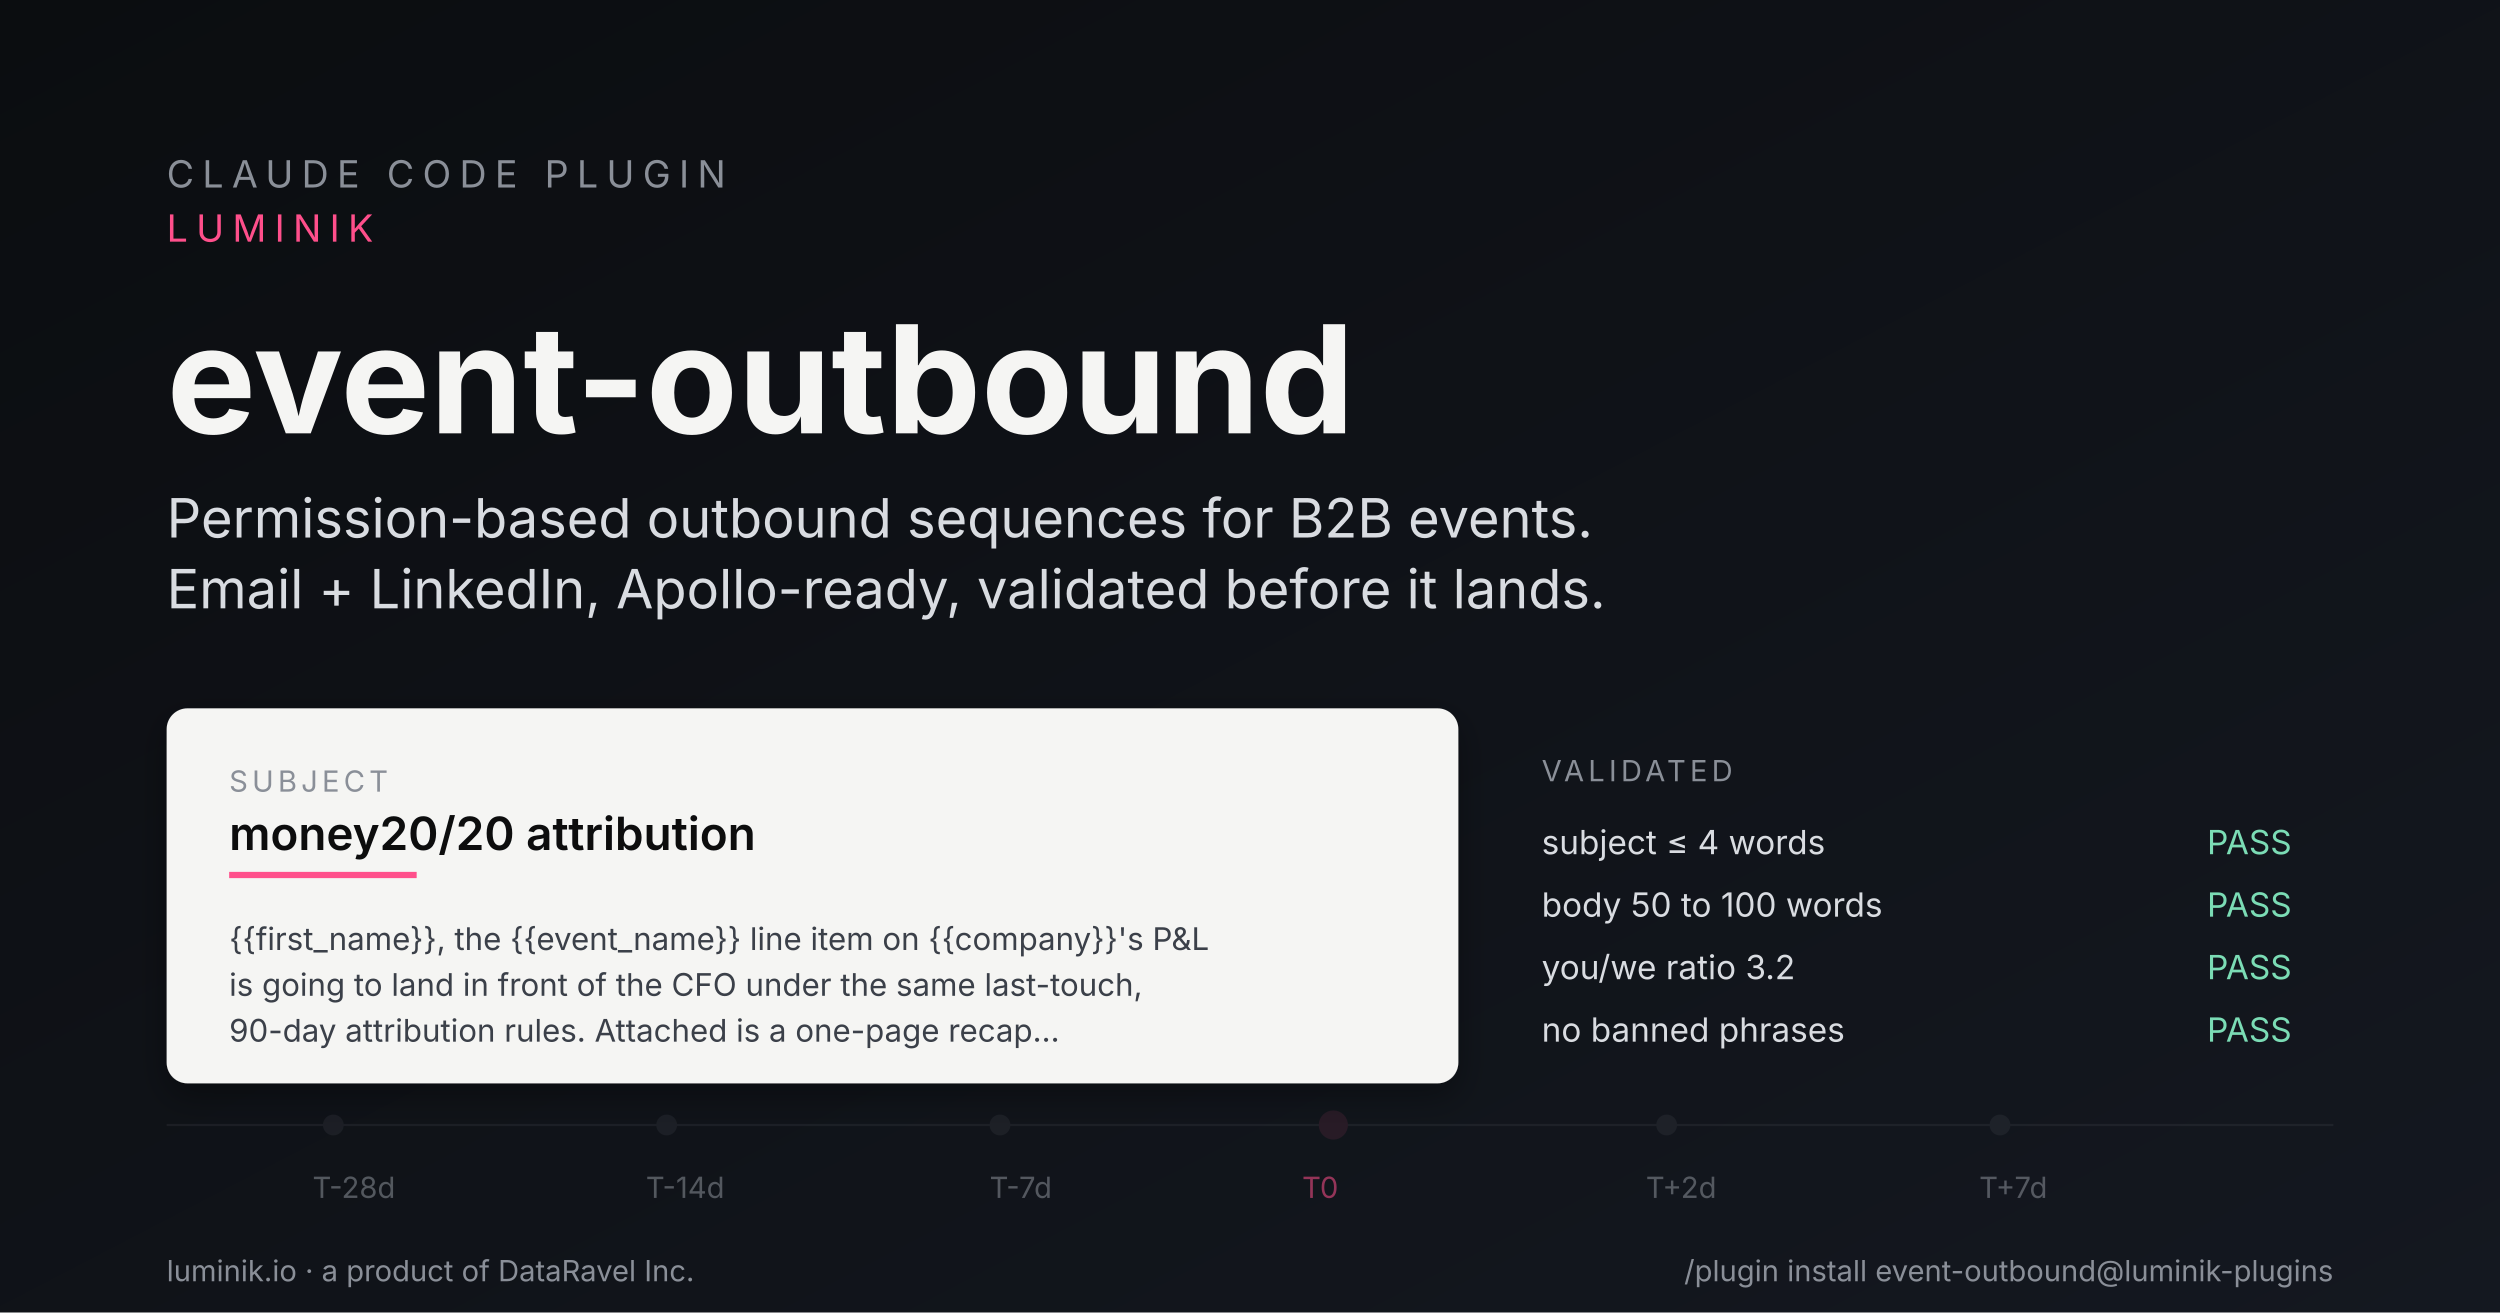
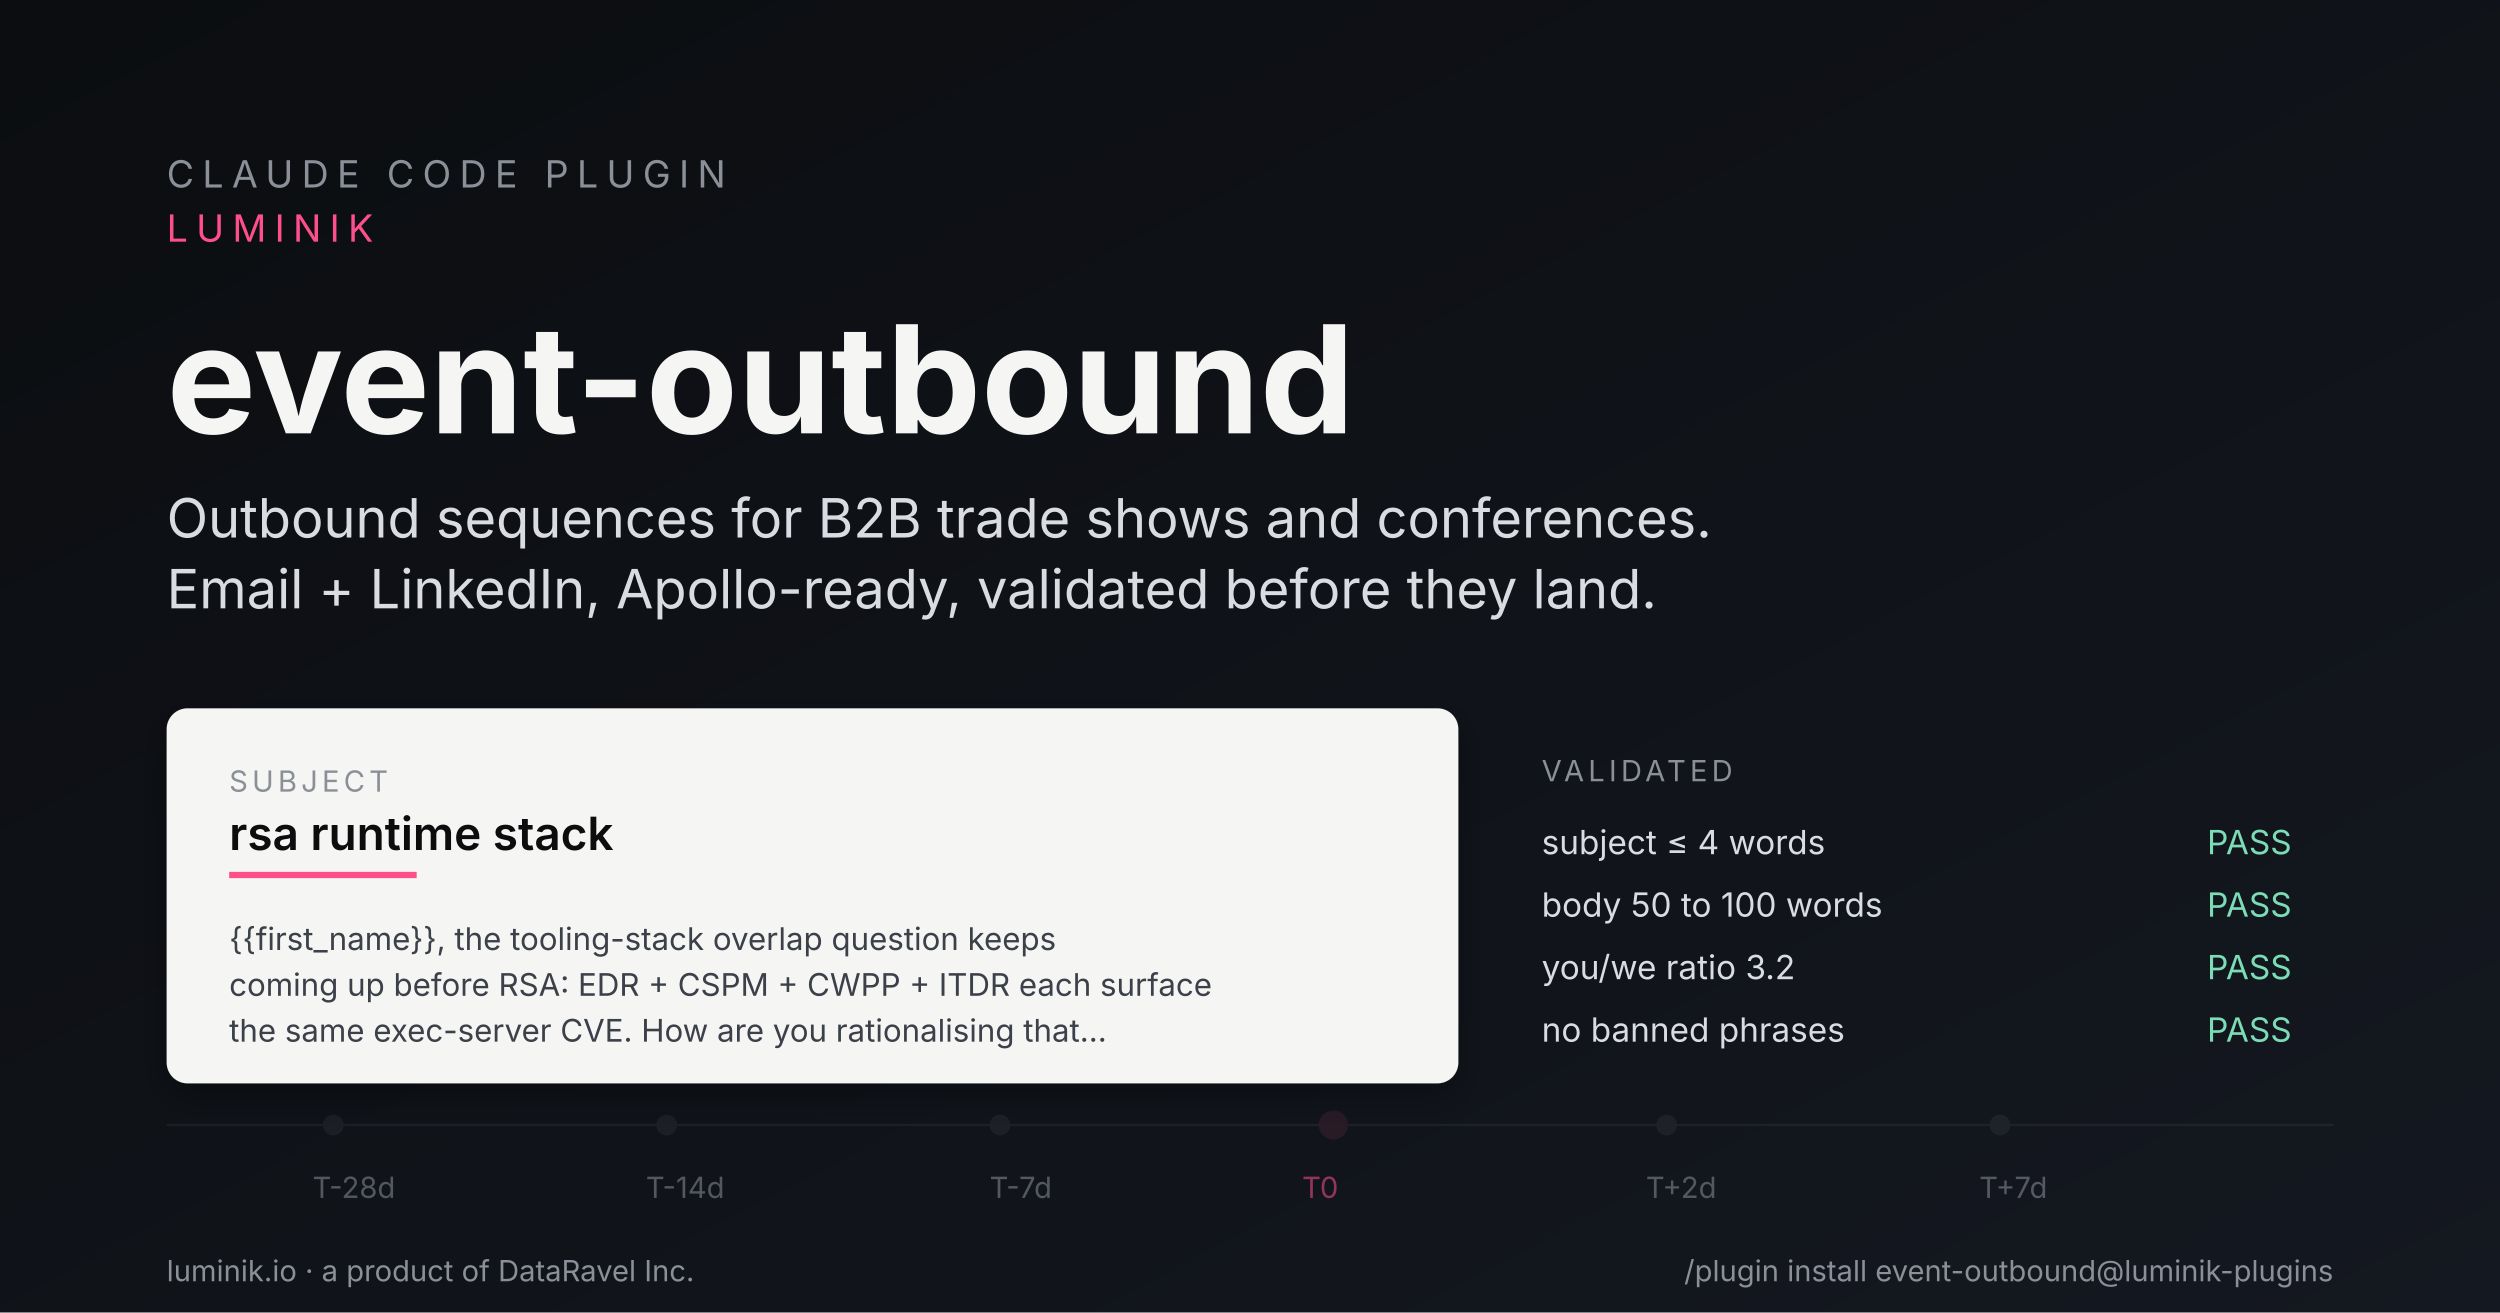
<svg xmlns="http://www.w3.org/2000/svg" width="1200" height="630" viewBox="0 0 1200 630">
  <defs>
    <linearGradient id="bg" x1="0" y1="0" x2="1" y2="1">
      <stop offset="0" stop-color="#0B0D10" />
      <stop offset="1" stop-color="#141820" />
    </linearGradient>
    <filter id="paperShadow" x="-20%" y="-20%" width="140%" height="140%">
      <feGaussianBlur in="SourceAlpha" stdDeviation="8" />
      <feOffset dx="0" dy="6" result="offsetblur" />
      <feComponentTransfer>
        <feFuncA type="linear" slope="0.35" />
      </feComponentTransfer>
      <feMerge>
        <feMergeNode />
        <feMergeNode in="SourceGraphic" />
      </feMerge>
    </filter>
  </defs>
  <rect width="1200" height="630" fill="url(#bg)" />
  <g opacity="0.10" stroke="#8A8F98" stroke-width="1">
    <line x1="80" y1="540" x2="1120" y2="540" />
    <circle cx="160" cy="540" r="5" fill="#8A8F98" stroke="none" />
    <circle cx="320" cy="540" r="5" fill="#8A8F98" stroke="none" />
    <circle cx="480" cy="540" r="5" fill="#8A8F98" stroke="none" />
    <circle cx="640" cy="540" r="7" fill="#FF4F8B" stroke="none" />
    <circle cx="800" cy="540" r="5" fill="#8A8F98" stroke="none" />
    <circle cx="960" cy="540" r="5" fill="#8A8F98" stroke="none" />
  </g>
  <g fill="#8A8F98" font-family="Inter, Helvetica, Arial, sans-serif" font-size="14" opacity="0.55">
    <text x="150" y="575">T-28d</text>
    <text x="310" y="575">T-14d</text>
    <text x="475" y="575">T-7d</text>
    <text x="625" y="575" fill="#FF4F8B" opacity="1">T0</text>
    <text x="790" y="575">T+2d</text>
    <text x="950" y="575">T+7d</text>
  </g>
  <g font-family="Inter, Helvetica, Arial, sans-serif" fill="#8A8F98">
    <text x="80" y="90" font-size="18" letter-spacing="4">CLAUDE CODE PLUGIN</text>
    <text x="80" y="116" font-size="18" letter-spacing="4" fill="#FF4F8B">LUMINIK</text>
  </g>
  <text x="80" y="208" font-family="Inter, Helvetica, Arial, sans-serif" font-size="72" font-weight="700" fill="#F5F5F3">event-outbound</text>
-   <text x="80" y="258" font-family="Inter, Helvetica, Arial, sans-serif" font-size="26" fill="#D9DCE1">Permission-based outbound sequences for B2B events.</text>
-   <text x="80" y="292" font-family="Inter, Helvetica, Arial, sans-serif" font-size="26" fill="#D9DCE1">Email + LinkedIn, Apollo-ready, validated before it lands.</text>
+   <text x="80" y="258" font-family="Inter, Helvetica, Arial, sans-serif" font-size="26" fill="#D9DCE1">Outbound sequences for B2B trade shows and conferences.</text>
+   <text x="80" y="292" font-family="Inter, Helvetica, Arial, sans-serif" font-size="26" fill="#D9DCE1">Email + LinkedIn, Apollo-ready, validated before they land.</text>
  <g filter="url(#paperShadow)">
    <rect x="80" y="340" width="620" height="180" rx="10" fill="#F5F5F3" />
    <text x="110" y="380" font-family="Inter, Helvetica, Arial, sans-serif" font-size="14" fill="#8A8F98" letter-spacing="2">SUBJECT</text>
-     <text x="110" y="408" font-family="Inter, Helvetica, Arial, sans-serif" font-size="22" font-weight="600" fill="#0B0D10">money20/20 attribution</text>
+     <text x="110" y="408" font-family="Inter, Helvetica, Arial, sans-serif" font-size="22" font-weight="600" fill="#0B0D10">rsa runtime stack</text>
    <line x1="110" y1="420" x2="200" y2="420" stroke="#FF4F8B" stroke-width="3" />
-     <text x="110" y="456" font-family="Inter, Helvetica, Arial, sans-serif" font-size="15" fill="#3A3F48">{{first_name}}, the {{event_name}} line item on {{company}}'s P&amp;L</text>
-     <text x="110" y="478" font-family="Inter, Helvetica, Arial, sans-serif" font-size="15" fill="#3A3F48">is going to land in front of the CFO under the same last-touch,</text>
-     <text x="110" y="500" font-family="Inter, Helvetica, Arial, sans-serif" font-size="15" fill="#3A3F48">90-day attribution rules. Attached is a one-page recap...</text>
+     <text x="110" y="456" font-family="Inter, Helvetica, Arial, sans-serif" font-size="15" fill="#3A3F48">{{first_name}}, the tooling-stack overlap question keeps</text>
+     <text x="110" y="478" font-family="Inter, Helvetica, Arial, sans-serif" font-size="15" fill="#3A3F48">coming up before RSA: EDR + CSPM + CWPP + ITDR each surface</text>
+     <text x="110" y="500" font-family="Inter, Helvetica, Arial, sans-serif" font-size="15" fill="#3A3F48">the same exec-server CVE. How are you rationalising that...</text>
  </g>
  <g font-family="Inter, Helvetica, Arial, sans-serif">
    <text x="740" y="375" font-size="14" fill="#8A8F98" letter-spacing="2">VALIDATED</text>
    <g font-size="16" fill="#D9DCE1">
      <text x="740" y="410">subject ≤ 4 words</text>
      <text x="1100" y="410" text-anchor="end" fill="#7BDCB5">PASS</text>
      <text x="740" y="440">body 50 to 100 words</text>
      <text x="1100" y="440" text-anchor="end" fill="#7BDCB5">PASS</text>
      <text x="740" y="470">you/we ratio 3.2</text>
      <text x="1100" y="470" text-anchor="end" fill="#7BDCB5">PASS</text>
      <text x="740" y="500">no banned phrases</text>
      <text x="1100" y="500" text-anchor="end" fill="#7BDCB5">PASS</text>
    </g>
  </g>
  <g font-family="Inter, Helvetica, Arial, sans-serif" fill="#8A8F98">
    <text x="80" y="615" font-size="14">luminik.io  ·  a product of DataRavel Inc.</text>
    <text x="1120" y="615" font-size="14" text-anchor="end">/plugin install event-outbound@luminik-plugins</text>
  </g>
</svg>
